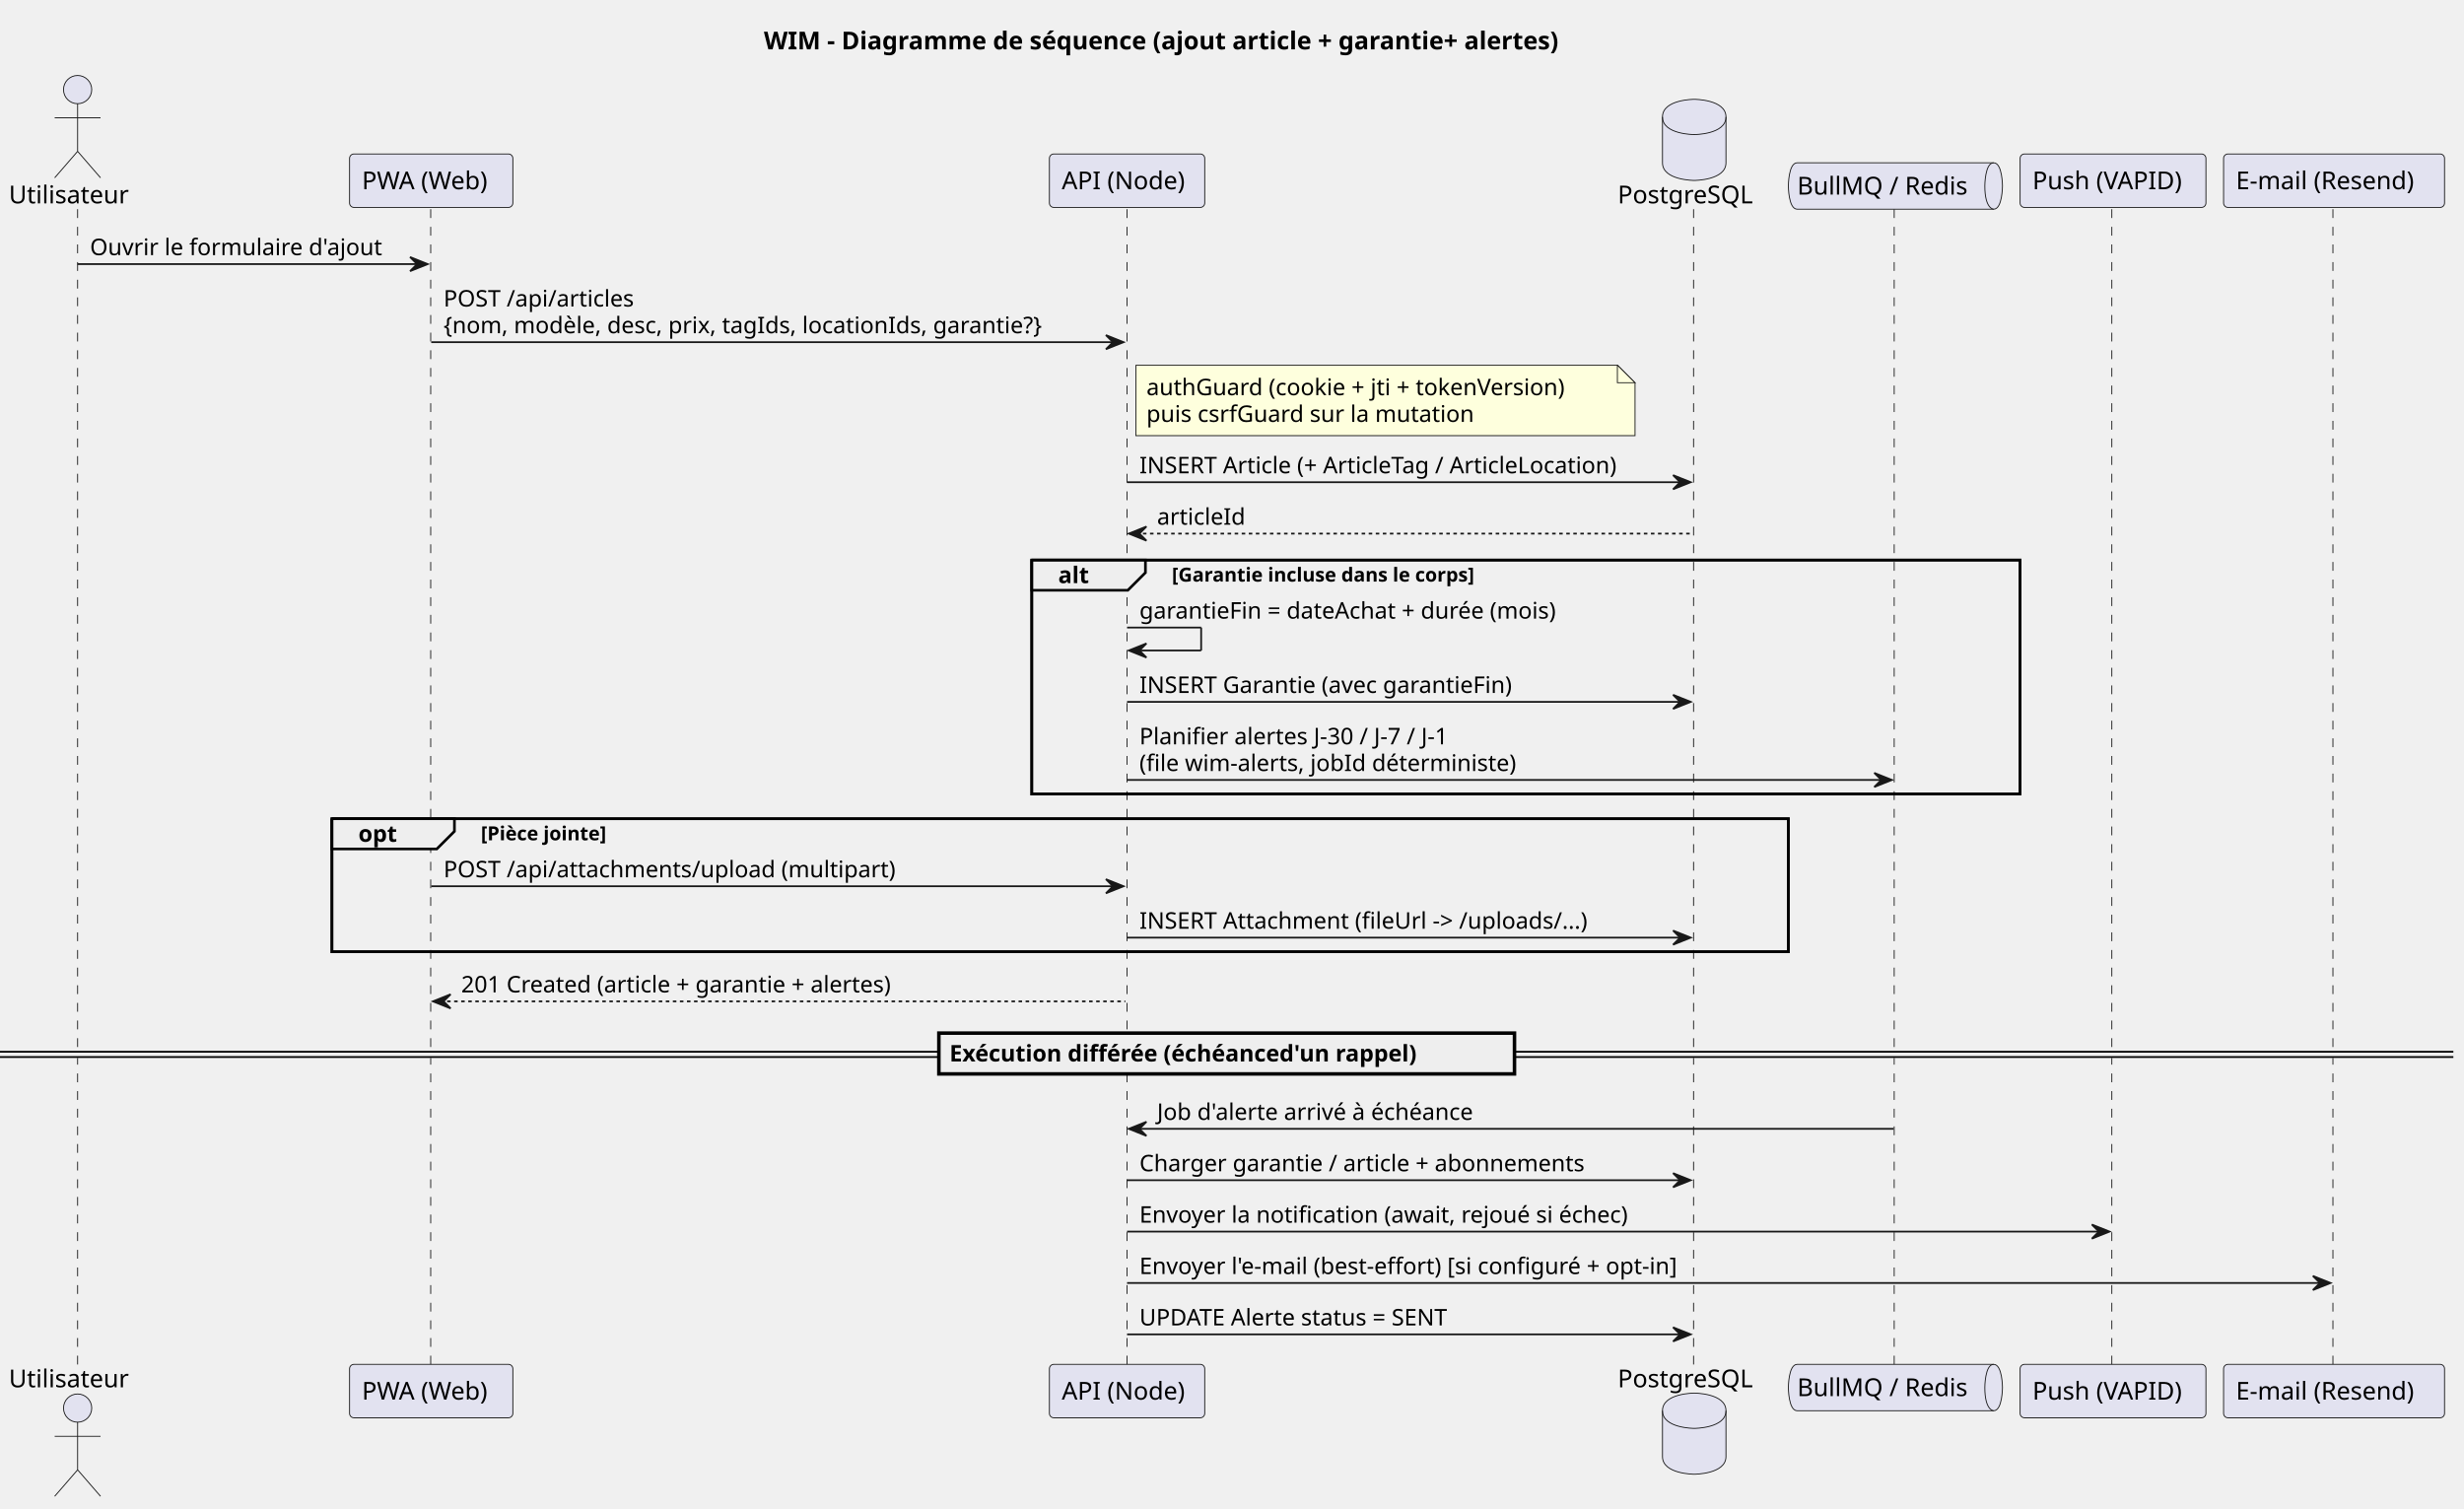
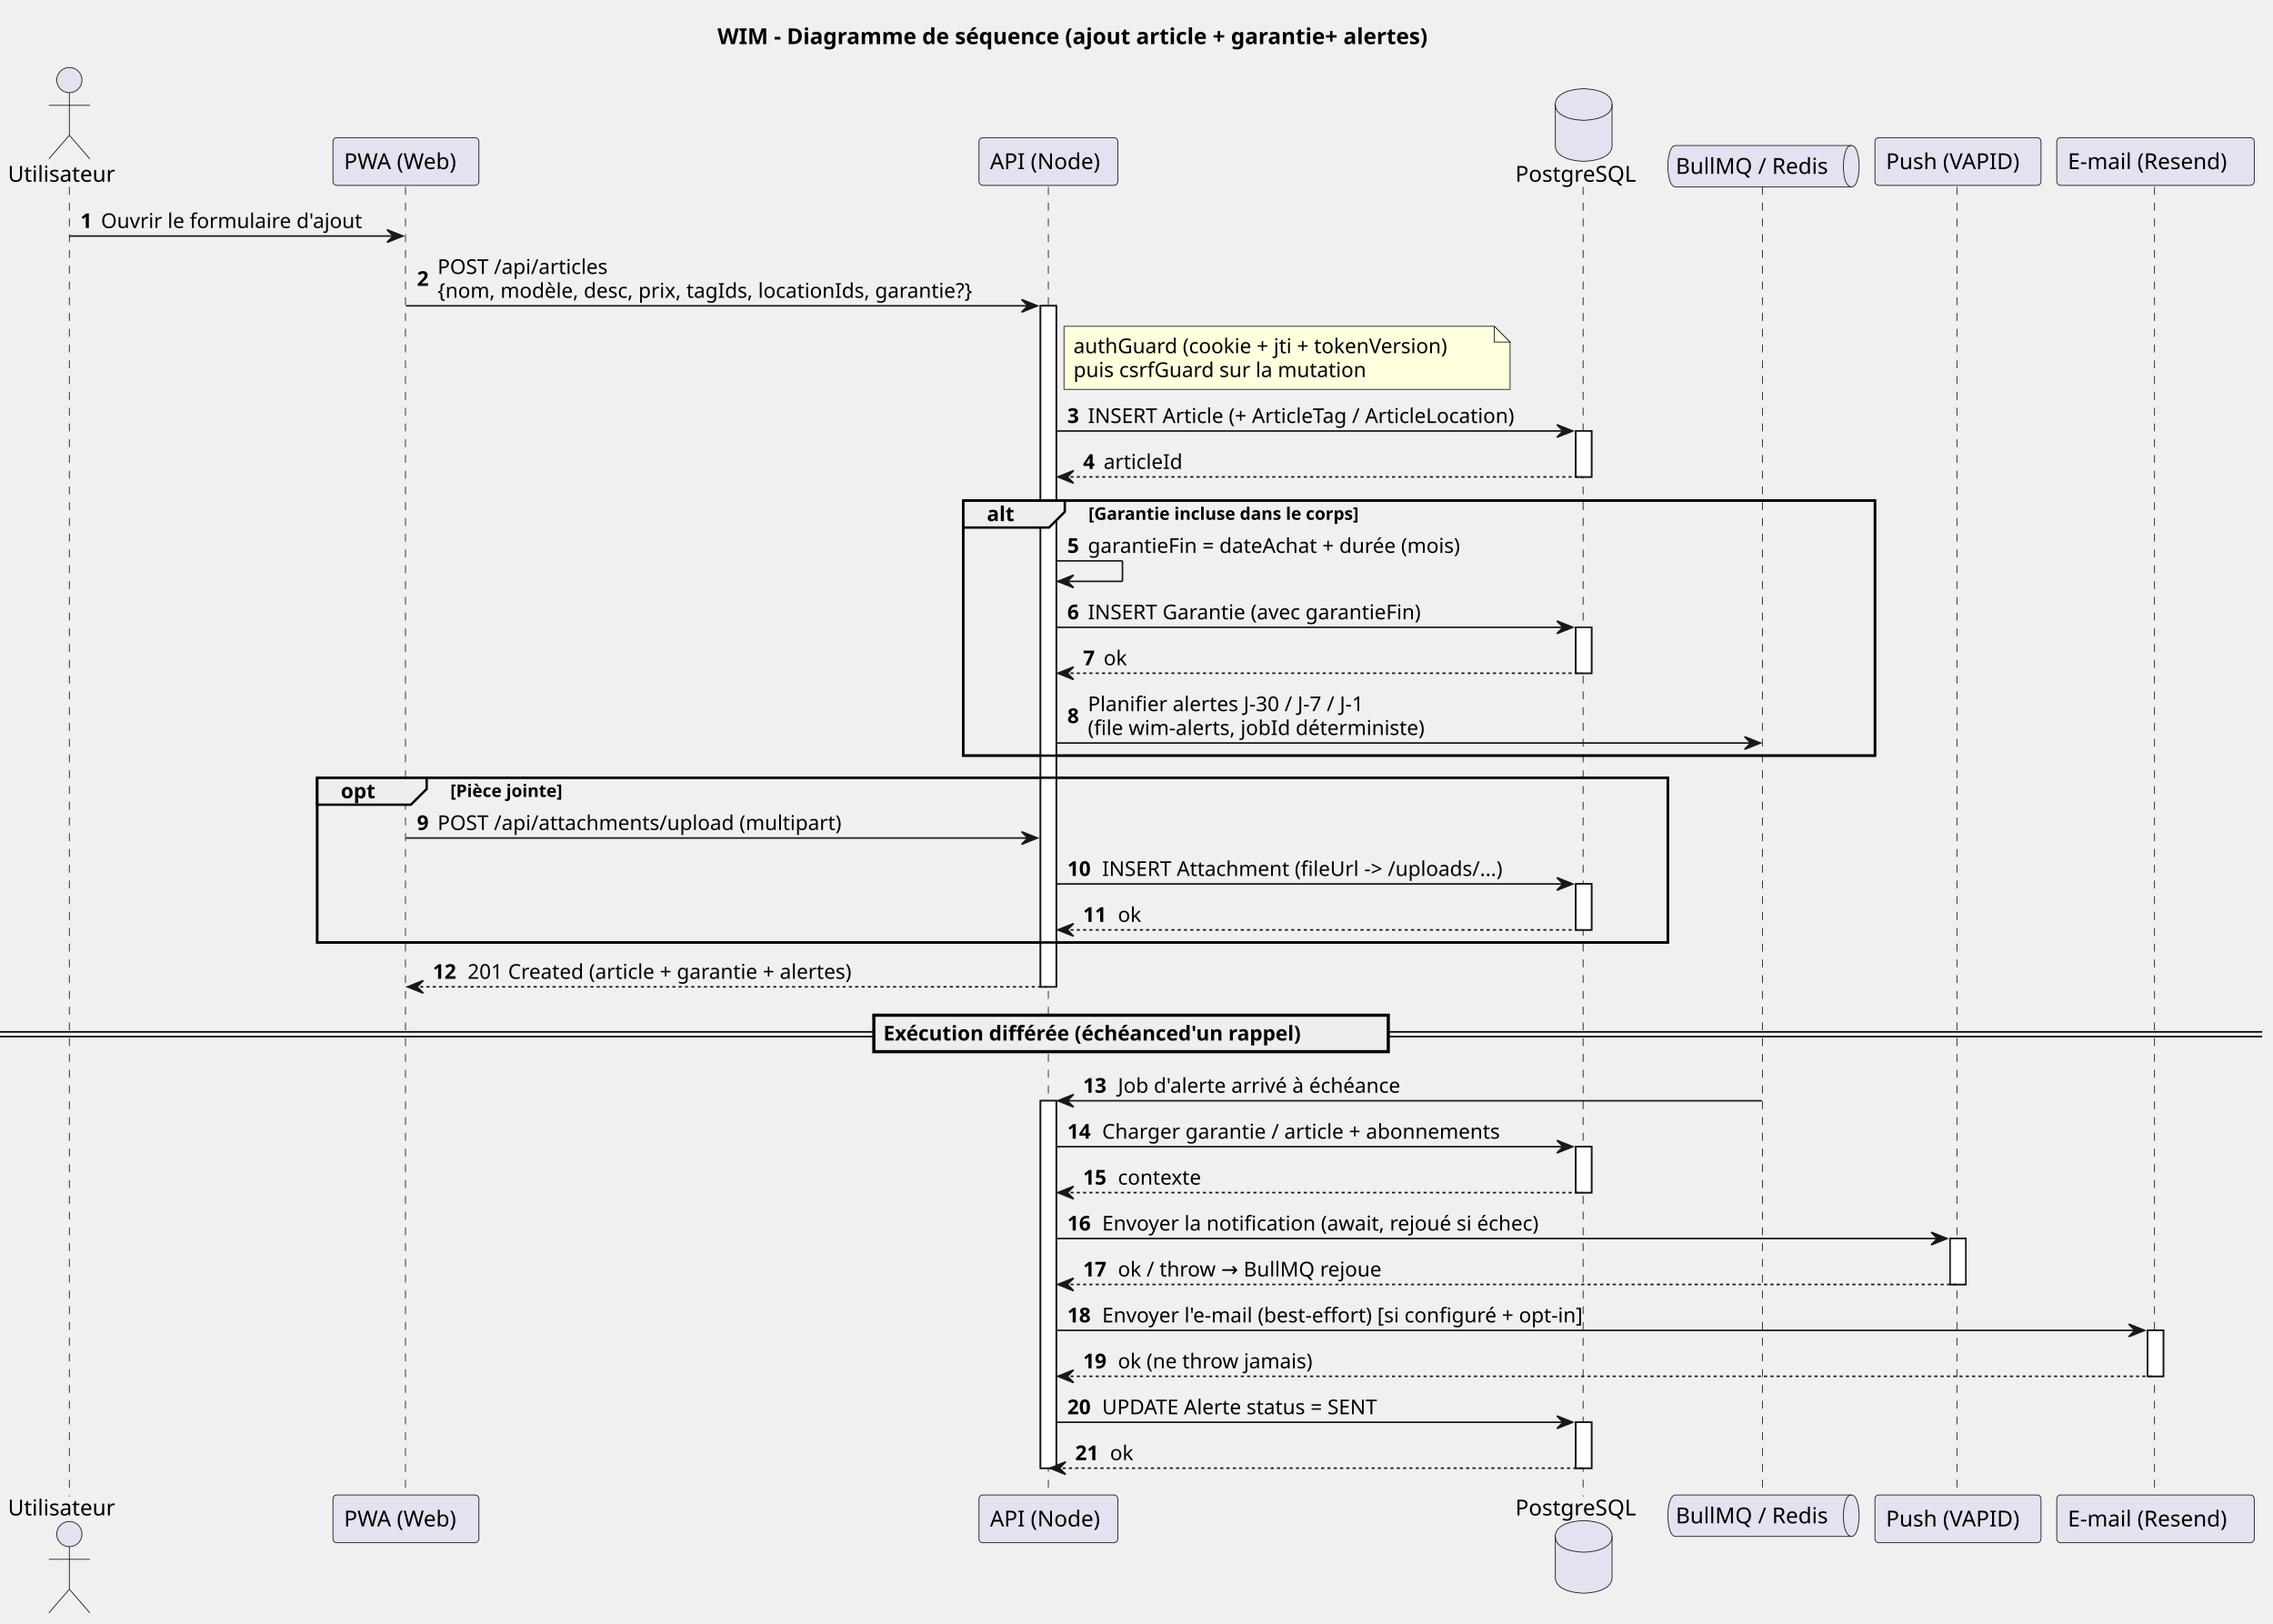
- <svg xmlns="http://www.w3.org/2000/svg" contentStyleType="text/css" data-diagram-type="SEQUENCE" height="855px" preserveAspectRatio="none" style="width:1397px;height:855px;background:#FFFFFF;" version="1.1" viewBox="0 0 1397 855" width="1397px" zoomAndPan="magnify">
+ <svg xmlns="http://www.w3.org/2000/svg" contentStyleType="text/css" data-diagram-type="SEQUENCE" height="1030px" preserveAspectRatio="none" style="width:1442px;height:1030px;background:#FFFFFF;" version="1.1" viewBox="0 0 1442 1030" width="1442px" zoomAndPan="magnify">
  <defs />
  <g>
-     <text fill="#000000" font-family="sans-serif" font-size="14" font-weight="bold" lengthAdjust="spacing" textLength="523.79" x="433.087" y="27.995">WIM - Diagramme de séquence (ajout article + garantie
+     <text fill="#000000" font-family="sans-serif" font-size="14" font-weight="bold" lengthAdjust="spacing" textLength="523.79" x="455.156" y="27.995">WIM - Diagramme de séquence (ajout article + garantie
+ alertes)</text>
-     <rect fill="none" height="132.664" style="stroke:#000000;stroke-width:1.5;" width="560.35" x="584.977" y="317.523" />
-     <rect fill="none" height="75.398" style="stroke:#000000;stroke-width:1.5;" width="825.75" x="188.193" y="464.188" />
-     <g>
-       <rect fill="#000000" fill-opacity="0" height="655.922" width="8" x="40.005" y="118.594" />
-       <line style="stroke:#181818;stroke-width:0.5;stroke-dasharray:5,5;" x1="44" x2="44" y1="118.594" y2="774.516" />
-     </g>
-     <g>
-       <rect fill="#000000" fill-opacity="0" height="655.922" width="8" x="240.482" y="118.594" />
-       <line style="stroke:#181818;stroke-width:0.5;stroke-dasharray:5,5;" x1="244.193" x2="244.193" y1="118.594" y2="774.516" />
-     </g>
-     <g>
-       <rect fill="#000000" fill-opacity="0" height="655.922" width="8" x="635.008" y="118.594" />
-       <line style="stroke:#181818;stroke-width:0.5;stroke-dasharray:5,5;" x1="638.977" x2="638.977" y1="118.594" y2="774.516" />
-     </g>
-     <g>
-       <rect fill="#000000" fill-opacity="0" height="655.922" width="8" x="956.567" y="118.594" />
-       <line style="stroke:#181818;stroke-width:0.5;stroke-dasharray:5,5;" x1="960.19" x2="960.19" y1="118.594" y2="774.516" />
-     </g>
-     <g>
-       <rect fill="#000000" fill-opacity="0" height="655.922" width="8" x="1070.635" y="118.594" />
-       <line style="stroke:#181818;stroke-width:0.5;stroke-dasharray:5,5;" x1="1073.943" x2="1073.943" y1="118.594" y2="774.516" />
-     </g>
-     <g>
-       <rect fill="#000000" fill-opacity="0" height="655.922" width="8" x="1194.008" y="118.594" />
-       <line style="stroke:#181818;stroke-width:0.5;stroke-dasharray:5,5;" x1="1197.327" x2="1197.327" y1="118.594" y2="774.516" />
-     </g>
-     <g>
-       <rect fill="#000000" fill-opacity="0" height="655.922" width="8" x="1319.327" y="118.594" />
-       <line style="stroke:#181818;stroke-width:0.5;stroke-dasharray:5,5;" x1="1322.689" x2="1322.689" y1="118.594" y2="774.516" />
+     <g>
+       <rect fill="#FFFFFF" height="431.992" style="stroke:#181818;stroke-width:1;" width="10" x="660.099" y="193.992" />
+     </g>
+     <g>
+       <rect fill="#FFFFFF" height="233.062" style="stroke:#181818;stroke-width:1;" width="10" x="660.099" y="698.25" />
+     </g>
+     <g>
+       <rect fill="#FFFFFF" height="29.133" style="stroke:#181818;stroke-width:1;" width="10" x="999.703" y="273.391" />
+     </g>
+     <g>
+       <rect fill="#FFFFFF" height="29.133" style="stroke:#181818;stroke-width:1;" width="10" x="999.703" y="397.922" />
+     </g>
+     <g>
+       <rect fill="#FFFFFF" height="29.133" style="stroke:#181818;stroke-width:1;" width="10" x="999.703" y="560.719" />
+     </g>
+     <g>
+       <rect fill="#FFFFFF" height="29.133" style="stroke:#181818;stroke-width:1;" width="10" x="999.703" y="727.383" />
+     </g>
+     <g>
+       <rect fill="#FFFFFF" height="29.133" style="stroke:#181818;stroke-width:1;" width="10" x="999.703" y="902.18" />
+     </g>
+     <g>
+       <rect fill="#FFFFFF" height="29.133" style="stroke:#181818;stroke-width:1;" width="10" x="1237.145" y="785.648" />
+     </g>
+     <g>
+       <rect fill="#FFFFFF" height="29.133" style="stroke:#181818;stroke-width:1;" width="10" x="1362.463" y="843.914" />
+     </g>
+     <rect fill="none" height="161.797" style="stroke:#000000;stroke-width:1.5;" width="578.395" x="611.068" y="317.523" />
+     <rect fill="none" height="104.531" style="stroke:#000000;stroke-width:1.5;" width="856.841" x="201.238" y="493.32" />
+     <g>
+       <rect fill="#000000" fill-opacity="0" height="830.719" width="8" x="40.005" y="118.594" />
+       <line style="stroke:#181818;stroke-width:0.5;stroke-dasharray:5,5;" x1="44" x2="44" y1="118.594" y2="949.312" />
+     </g>
+     <g>
+       <rect fill="#000000" fill-opacity="0" height="830.719" width="8" x="253.528" y="118.594" />
+       <line style="stroke:#181818;stroke-width:0.5;stroke-dasharray:5,5;" x1="257.238" x2="257.238" y1="118.594" y2="949.312" />
+     </g>
+     <g>
+       <rect fill="#000000" fill-opacity="0" height="830.719" width="8" x="661.099" y="118.594" />
+       <line style="stroke:#181818;stroke-width:0.5;stroke-dasharray:5,5;" x1="665.068" x2="665.068" y1="118.594" y2="949.312" />
+     </g>
+     <g>
+       <rect fill="#000000" fill-opacity="0" height="830.719" width="8" x="1000.703" y="118.594" />
+       <line style="stroke:#181818;stroke-width:0.5;stroke-dasharray:5,5;" x1="1004.327" x2="1004.327" y1="118.594" y2="949.312" />
+     </g>
+     <g>
+       <rect fill="#000000" fill-opacity="0" height="830.719" width="8" x="1114.772" y="118.594" />
+       <line style="stroke:#181818;stroke-width:0.5;stroke-dasharray:5,5;" x1="1118.08" x2="1118.08" y1="118.594" y2="949.312" />
+     </g>
+     <g>
+       <rect fill="#000000" fill-opacity="0" height="830.719" width="8" x="1238.145" y="118.594" />
+       <line style="stroke:#181818;stroke-width:0.5;stroke-dasharray:5,5;" x1="1241.463" x2="1241.463" y1="118.594" y2="949.312" />
+     </g>
+     <g>
+       <rect fill="#000000" fill-opacity="0" height="830.719" width="8" x="1363.463" y="118.594" />
+       <line style="stroke:#181818;stroke-width:0.5;stroke-dasharray:5,5;" x1="1366.826" x2="1366.826" y1="118.594" y2="949.312" />
    </g>
    <g class="participant participant-head" data-participant="User">
      <text fill="#000000" font-family="sans-serif" font-size="14" lengthAdjust="spacing" textLength="72.01" x="5" y="115.292">Utilisateur</text>
      <ellipse cx="44.005" cy="50.797" fill="#E2E2F0" rx="8" ry="8" style="stroke:#181818;stroke-width:0.5;" />
      <path d="M44.005,58.797 L44.005,85.797 M31.005,66.797 L57.005,66.797 M44.005,85.797 L31.005,100.797 M44.005,85.797 L57.005,100.797" fill="none" style="stroke:#181818;stroke-width:0.5;" />
    </g>
    <g class="participant participant-tail" data-participant="User">
-       <text fill="#000000" font-family="sans-serif" font-size="14" lengthAdjust="spacing" textLength="72.01" x="5" y="786.511">Utilisateur</text>
-       <ellipse cx="44.005" cy="798.312" fill="#E2E2F0" rx="8" ry="8" style="stroke:#181818;stroke-width:0.5;" />
-       <path d="M44.005,806.312 L44.005,833.312 M31.005,814.312 L57.005,814.312 M44.005,833.312 L31.005,848.312 M44.005,833.312 L57.005,848.312" fill="none" style="stroke:#181818;stroke-width:0.5;" />
+       <text fill="#000000" font-family="sans-serif" font-size="14" lengthAdjust="spacing" textLength="72.01" x="5" y="961.308">Utilisateur</text>
+       <ellipse cx="44.005" cy="973.109" fill="#E2E2F0" rx="8" ry="8" style="stroke:#181818;stroke-width:0.5;" />
+       <path d="M44.005,981.109 L44.005,1008.109 M31.005,989.109 L57.005,989.109 M44.005,1008.109 L31.005,1023.109 M44.005,1008.109 L57.005,1023.109" fill="none" style="stroke:#181818;stroke-width:0.5;" />
    </g>
    <g class="participant participant-head" data-participant="Web">
-       <rect fill="#E2E2F0" height="30.297" rx="2.5" ry="2.5" style="stroke:#181818;stroke-width:0.5;" width="92.579" x="198.193" y="87.297" />
-       <text fill="#000000" font-family="sans-serif" font-size="14" lengthAdjust="spacing" textLength="78.579" x="205.193" y="107.292">PWA (Web)</text>
+       <rect fill="#E2E2F0" height="30.297" rx="2.5" ry="2.5" style="stroke:#181818;stroke-width:0.5;" width="92.579" x="211.238" y="87.297" />
+       <text fill="#000000" font-family="sans-serif" font-size="14" lengthAdjust="spacing" textLength="78.579" x="218.238" y="107.292">PWA (Web)</text>
    </g>
    <g class="participant participant-tail" data-participant="Web">
-       <rect fill="#E2E2F0" height="30.297" rx="2.5" ry="2.5" style="stroke:#181818;stroke-width:0.5;" width="92.579" x="198.193" y="773.516" />
-       <text fill="#000000" font-family="sans-serif" font-size="14" lengthAdjust="spacing" textLength="78.579" x="205.193" y="793.511">PWA (Web)</text>
+       <rect fill="#E2E2F0" height="30.297" rx="2.5" ry="2.5" style="stroke:#181818;stroke-width:0.5;" width="92.579" x="211.238" y="948.312" />
+       <text fill="#000000" font-family="sans-serif" font-size="14" lengthAdjust="spacing" textLength="78.579" x="218.238" y="968.308">PWA (Web)</text>
    </g>
    <g class="participant participant-head" data-participant="API">
-       <rect fill="#E2E2F0" height="30.297" rx="2.5" ry="2.5" style="stroke:#181818;stroke-width:0.5;" width="88.061" x="594.977" y="87.297" />
-       <text fill="#000000" font-family="sans-serif" font-size="14" lengthAdjust="spacing" textLength="74.061" x="601.977" y="107.292">API (Node)</text>
+       <rect fill="#E2E2F0" height="30.297" rx="2.5" ry="2.5" style="stroke:#181818;stroke-width:0.5;" width="88.061" x="621.068" y="87.297" />
+       <text fill="#000000" font-family="sans-serif" font-size="14" lengthAdjust="spacing" textLength="74.061" x="628.068" y="107.292">API (Node)</text>
    </g>
    <g class="participant participant-tail" data-participant="API">
-       <rect fill="#E2E2F0" height="30.297" rx="2.5" ry="2.5" style="stroke:#181818;stroke-width:0.5;" width="88.061" x="594.977" y="773.516" />
-       <text fill="#000000" font-family="sans-serif" font-size="14" lengthAdjust="spacing" textLength="74.061" x="601.977" y="793.511">API (Node)</text>
+       <rect fill="#E2E2F0" height="30.297" rx="2.5" ry="2.5" style="stroke:#181818;stroke-width:0.5;" width="88.061" x="621.068" y="948.312" />
+       <text fill="#000000" font-family="sans-serif" font-size="14" lengthAdjust="spacing" textLength="74.061" x="628.068" y="968.308">API (Node)</text>
    </g>
    <g class="participant participant-head" data-participant="DB">
-       <text fill="#000000" font-family="sans-serif" font-size="14" lengthAdjust="spacing" textLength="80.753" x="917.19" y="115.292">PostgreSQL</text>
-       <path d="M942.567,66.297 C942.567,56.297 960.567,56.297 960.567,56.297 C960.567,56.297 978.567,56.297 978.567,66.297 L978.567,92.297 C978.567,102.297 960.567,102.297 960.567,102.297 C960.567,102.297 942.567,102.297 942.567,92.297 L942.567,66.297" fill="#E2E2F0" style="stroke:#181818;stroke-width:0.5;" />
-       <path d="M942.567,66.297 C942.567,76.297 960.567,76.297 960.567,76.297 C960.567,76.297 978.567,76.297 978.567,66.297" fill="none" style="stroke:#181818;stroke-width:0.5;" />
+       <text fill="#000000" font-family="sans-serif" font-size="14" lengthAdjust="spacing" textLength="80.753" x="961.327" y="115.292">PostgreSQL</text>
+       <path d="M986.703,66.297 C986.703,56.297 1004.703,56.297 1004.703,56.297 C1004.703,56.297 1022.703,56.297 1022.703,66.297 L1022.703,92.297 C1022.703,102.297 1004.703,102.297 1004.703,102.297 C1004.703,102.297 986.703,102.297 986.703,92.297 L986.703,66.297" fill="#E2E2F0" style="stroke:#181818;stroke-width:0.5;" />
+       <path d="M986.703,66.297 C986.703,76.297 1004.703,76.297 1004.703,76.297 C1004.703,76.297 1022.703,76.297 1022.703,66.297" fill="none" style="stroke:#181818;stroke-width:0.5;" />
    </g>
    <g class="participant participant-tail" data-participant="DB">
-       <text fill="#000000" font-family="sans-serif" font-size="14" lengthAdjust="spacing" textLength="80.753" x="917.19" y="786.511">PostgreSQL</text>
-       <path d="M942.567,799.812 C942.567,789.812 960.567,789.812 960.567,789.812 C960.567,789.812 978.567,789.812 978.567,799.812 L978.567,825.812 C978.567,835.812 960.567,835.812 960.567,835.812 C960.567,835.812 942.567,835.812 942.567,825.812 L942.567,799.812" fill="#E2E2F0" style="stroke:#181818;stroke-width:0.5;" />
-       <path d="M942.567,799.812 C942.567,809.812 960.567,809.812 960.567,809.812 C960.567,809.812 978.567,809.812 978.567,799.812" fill="none" style="stroke:#181818;stroke-width:0.5;" />
+       <text fill="#000000" font-family="sans-serif" font-size="14" lengthAdjust="spacing" textLength="80.753" x="961.327" y="961.308">PostgreSQL</text>
+       <path d="M986.703,974.609 C986.703,964.609 1004.703,964.609 1004.703,964.609 C1004.703,964.609 1022.703,964.609 1022.703,974.609 L1022.703,1000.609 C1022.703,1010.609 1004.703,1010.609 1004.703,1010.609 C1004.703,1010.609 986.703,1010.609 986.703,1000.609 L986.703,974.609" fill="#E2E2F0" style="stroke:#181818;stroke-width:0.5;" />
+       <path d="M986.703,974.609 C986.703,984.609 1004.703,984.609 1004.703,984.609 C1004.703,984.609 1022.703,984.609 1022.703,974.609" fill="none" style="stroke:#181818;stroke-width:0.5;" />
    </g>
    <g class="participant participant-head" data-participant="Jobs">
-       <path d="M1018.943,92.297 L1130.327,92.297 C1135.327,92.297 1135.327,105.445 1135.327,105.445 C1135.327,105.445 1135.327,118.594 1130.327,118.594 L1018.943,118.594 C1013.943,118.594 1013.943,105.445 1013.943,105.445 C1013.943,105.445 1013.943,92.297 1018.943,92.297" fill="#E2E2F0" style="stroke:#181818;stroke-width:0.5;" />
-       <path d="M1130.327,92.297 C1125.327,92.297 1125.327,105.445 1125.327,105.445 C1125.327,118.594 1130.327,118.594 1130.327,118.594" fill="none" style="stroke:#181818;stroke-width:0.5;" />
-       <text fill="#000000" font-family="sans-serif" font-size="14" lengthAdjust="spacing" textLength="101.384" x="1018.943" y="110.292">BullMQ / Redis</text>
+       <path d="M1063.08,92.297 L1174.463,92.297 C1179.463,92.297 1179.463,105.445 1179.463,105.445 C1179.463,105.445 1179.463,118.594 1174.463,118.594 L1063.08,118.594 C1058.08,118.594 1058.08,105.445 1058.08,105.445 C1058.08,105.445 1058.08,92.297 1063.08,92.297" fill="#E2E2F0" style="stroke:#181818;stroke-width:0.5;" />
+       <path d="M1174.463,92.297 C1169.463,92.297 1169.463,105.445 1169.463,105.445 C1169.463,118.594 1174.463,118.594 1174.463,118.594" fill="none" style="stroke:#181818;stroke-width:0.5;" />
+       <text fill="#000000" font-family="sans-serif" font-size="14" lengthAdjust="spacing" textLength="101.384" x="1063.08" y="110.292">BullMQ / Redis</text>
    </g>
    <g class="participant participant-tail" data-participant="Jobs">
-       <path d="M1018.943,773.516 L1130.327,773.516 C1135.327,773.516 1135.327,786.664 1135.327,786.664 C1135.327,786.664 1135.327,799.812 1130.327,799.812 L1018.943,799.812 C1013.943,799.812 1013.943,786.664 1013.943,786.664 C1013.943,786.664 1013.943,773.516 1018.943,773.516" fill="#E2E2F0" style="stroke:#181818;stroke-width:0.5;" />
-       <path d="M1130.327,773.516 C1125.327,773.516 1125.327,786.664 1125.327,786.664 C1125.327,799.812 1130.327,799.812 1130.327,799.812" fill="none" style="stroke:#181818;stroke-width:0.5;" />
-       <text fill="#000000" font-family="sans-serif" font-size="14" lengthAdjust="spacing" textLength="101.384" x="1018.943" y="791.511">BullMQ / Redis</text>
+       <path d="M1063.08,948.312 L1174.463,948.312 C1179.463,948.312 1179.463,961.461 1179.463,961.461 C1179.463,961.461 1179.463,974.609 1174.463,974.609 L1063.08,974.609 C1058.08,974.609 1058.08,961.461 1058.08,961.461 C1058.08,961.461 1058.08,948.312 1063.08,948.312" fill="#E2E2F0" style="stroke:#181818;stroke-width:0.5;" />
+       <path d="M1174.463,948.312 C1169.463,948.312 1169.463,961.461 1169.463,961.461 C1169.463,974.609 1174.463,974.609 1174.463,974.609" fill="none" style="stroke:#181818;stroke-width:0.5;" />
+       <text fill="#000000" font-family="sans-serif" font-size="14" lengthAdjust="spacing" textLength="101.384" x="1063.08" y="966.308">BullMQ / Redis</text>
    </g>
    <g class="participant participant-head" data-participant="Push">
-       <rect fill="#E2E2F0" height="30.297" rx="2.5" ry="2.5" style="stroke:#181818;stroke-width:0.5;" width="105.362" x="1145.327" y="87.297" />
-       <text fill="#000000" font-family="sans-serif" font-size="14" lengthAdjust="spacing" textLength="91.362" x="1152.327" y="107.292">Push (VAPID)</text>
+       <rect fill="#E2E2F0" height="30.297" rx="2.5" ry="2.5" style="stroke:#181818;stroke-width:0.5;" width="105.362" x="1189.463" y="87.297" />
+       <text fill="#000000" font-family="sans-serif" font-size="14" lengthAdjust="spacing" textLength="91.362" x="1196.463" y="107.292">Push (VAPID)</text>
    </g>
    <g class="participant participant-tail" data-participant="Push">
-       <rect fill="#E2E2F0" height="30.297" rx="2.5" ry="2.5" style="stroke:#181818;stroke-width:0.5;" width="105.362" x="1145.327" y="773.516" />
-       <text fill="#000000" font-family="sans-serif" font-size="14" lengthAdjust="spacing" textLength="91.362" x="1152.327" y="793.511">Push (VAPID)</text>
+       <rect fill="#E2E2F0" height="30.297" rx="2.5" ry="2.5" style="stroke:#181818;stroke-width:0.5;" width="105.362" x="1189.463" y="948.312" />
+       <text fill="#000000" font-family="sans-serif" font-size="14" lengthAdjust="spacing" textLength="91.362" x="1196.463" y="968.308">Push (VAPID)</text>
    </g>
    <g class="participant participant-head" data-participant="Mail">
-       <rect fill="#E2E2F0" height="30.297" rx="2.5" ry="2.5" style="stroke:#181818;stroke-width:0.5;" width="125.275" x="1260.689" y="87.297" />
-       <text fill="#000000" font-family="sans-serif" font-size="14" lengthAdjust="spacing" textLength="111.275" x="1267.689" y="107.292">E-mail (Resend)</text>
+       <rect fill="#E2E2F0" height="30.297" rx="2.5" ry="2.5" style="stroke:#181818;stroke-width:0.5;" width="125.275" x="1304.826" y="87.297" />
+       <text fill="#000000" font-family="sans-serif" font-size="14" lengthAdjust="spacing" textLength="111.275" x="1311.826" y="107.292">E-mail (Resend)</text>
    </g>
    <g class="participant participant-tail" data-participant="Mail">
-       <rect fill="#E2E2F0" height="30.297" rx="2.5" ry="2.5" style="stroke:#181818;stroke-width:0.5;" width="125.275" x="1260.689" y="773.516" />
-       <text fill="#000000" font-family="sans-serif" font-size="14" lengthAdjust="spacing" textLength="111.275" x="1267.689" y="793.511">E-mail (Resend)</text>
+       <rect fill="#E2E2F0" height="30.297" rx="2.5" ry="2.5" style="stroke:#181818;stroke-width:0.5;" width="125.275" x="1304.826" y="948.312" />
+       <text fill="#000000" font-family="sans-serif" font-size="14" lengthAdjust="spacing" textLength="111.275" x="1311.826" y="968.308">E-mail (Resend)</text>
+     </g>
+     <g>
+       <rect fill="#FFFFFF" height="431.992" style="stroke:#181818;stroke-width:1;" width="10" x="660.099" y="193.992" />
+     </g>
+     <g>
+       <rect fill="#FFFFFF" height="233.062" style="stroke:#181818;stroke-width:1;" width="10" x="660.099" y="698.25" />
+     </g>
+     <g>
+       <rect fill="#FFFFFF" height="29.133" style="stroke:#181818;stroke-width:1;" width="10" x="999.703" y="273.391" />
+     </g>
+     <g>
+       <rect fill="#FFFFFF" height="29.133" style="stroke:#181818;stroke-width:1;" width="10" x="999.703" y="397.922" />
+     </g>
+     <g>
+       <rect fill="#FFFFFF" height="29.133" style="stroke:#181818;stroke-width:1;" width="10" x="999.703" y="560.719" />
+     </g>
+     <g>
+       <rect fill="#FFFFFF" height="29.133" style="stroke:#181818;stroke-width:1;" width="10" x="999.703" y="727.383" />
+     </g>
+     <g>
+       <rect fill="#FFFFFF" height="29.133" style="stroke:#181818;stroke-width:1;" width="10" x="999.703" y="902.18" />
+     </g>
+     <g>
+       <rect fill="#FFFFFF" height="29.133" style="stroke:#181818;stroke-width:1;" width="10" x="1237.145" y="785.648" />
+     </g>
+     <g>
+       <rect fill="#FFFFFF" height="29.133" style="stroke:#181818;stroke-width:1;" width="10" x="1362.463" y="843.914" />
    </g>
    <g class="message" data-participant-1="User" data-participant-2="Web">
-       <polygon fill="#181818" points="232.482,145.727,242.482,149.727,232.482,153.727,236.482,149.727" style="stroke:#181818;stroke-width:1;" />
-       <line style="stroke:#181818;stroke-width:1;" x1="44.005" x2="238.482" y1="149.727" y2="149.727" />
-       <text fill="#000000" font-family="sans-serif" font-size="13" lengthAdjust="spacing" textLength="176.477" x="51.005" y="144.661">Ouvrir le formulaire d'ajout</text>
+       <polygon fill="#181818" points="245.528,145.727,255.528,149.727,245.528,153.727,249.528,149.727" style="stroke:#181818;stroke-width:1;" />
+       <line style="stroke:#181818;stroke-width:1;" x1="44.005" x2="251.528" y1="149.727" y2="149.727" />
+       <text fill="#000000" font-family="sans-serif" font-size="13" font-weight="bold" lengthAdjust="spacing" textLength="9.045" x="51.005" y="144.661">1</text>
+       <text fill="#000000" font-family="sans-serif" font-size="13" lengthAdjust="spacing" textLength="176.477" x="64.05" y="144.661">Ouvrir le formulaire d'ajout</text>
    </g>
    <g class="message" data-participant-1="Web" data-participant-2="API">
-       <polygon fill="#181818" points="627.008,189.992,637.008,193.992,627.008,197.992,631.008,193.992" style="stroke:#181818;stroke-width:1;" />
-       <line style="stroke:#181818;stroke-width:1;" x1="244.482" x2="633.008" y1="193.992" y2="193.992" />
-       <text fill="#000000" font-family="sans-serif" font-size="13" lengthAdjust="spacing" textLength="114.537" x="251.482" y="173.793">POST /api/articles</text>
-       <text fill="#000000" font-family="sans-serif" font-size="13" lengthAdjust="spacing" textLength="370.525" x="251.482" y="188.926">{nom, modèle, desc, prix, tagIds, locationIds, garantie?}</text>
-     </g>
-     <path d="M644,206.992 L644,246.992 L927,246.992 L927,216.992 L917,206.992 L644,206.992" fill="#FEFFDD" style="stroke:#181818;stroke-width:0.5;" />
-     <path d="M917,206.992 L917,216.992 L927,216.992 L917,206.992" fill="#FEFFDD" style="stroke:#181818;stroke-width:0.5;" />
-     <text fill="#000000" font-family="sans-serif" font-size="13" lengthAdjust="spacing" textLength="262.152" x="650" y="224.059">authGuard (cookie + jti + tokenVersion)</text>
-     <text fill="#000000" font-family="sans-serif" font-size="13" lengthAdjust="spacing" textLength="197.926" x="650" y="239.192">puis csrfGuard sur la mutation</text>
-     <g class="message" data-participant-1="API" data-participant-2="DB">
-       <polygon fill="#181818" points="948.567,269.391,958.567,273.391,948.567,277.391,952.567,273.391" style="stroke:#181818;stroke-width:1;" />
-       <line style="stroke:#181818;stroke-width:1;" x1="639.008" x2="954.567" y1="273.391" y2="273.391" />
-       <text fill="#000000" font-family="sans-serif" font-size="13" lengthAdjust="spacing" textLength="297.559" x="646.008" y="268.325">INSERT Article (+ ArticleTag / ArticleLocation)</text>
-     </g>
-     <g class="message" data-participant-1="DB" data-participant-2="API">
-       <polygon fill="#181818" points="650.008,298.523,640.008,302.523,650.008,306.523,646.008,302.523" style="stroke:#181818;stroke-width:1;" />
-       <line style="stroke:#181818;stroke-width:1;stroke-dasharray:2,2;" x1="644.008" x2="959.567" y1="302.523" y2="302.523" />
-       <text fill="#000000" font-family="sans-serif" font-size="13" lengthAdjust="spacing" textLength="52.863" x="656.008" y="297.457">articleId</text>
-     </g>
-     <path d="M584.977,317.523 L649.42,317.523 L649.42,324.656 L639.42,334.656 L584.977,334.656 L584.977,317.523" fill="#EEEEEE" style="stroke:#000000;stroke-width:1.5;" />
-     <rect fill="none" height="132.664" style="stroke:#000000;stroke-width:1.5;" width="560.35" x="584.977" y="317.523" />
-     <text fill="#000000" font-family="sans-serif" font-size="13" font-weight="bold" lengthAdjust="spacing" textLength="19.443" x="599.977" y="330.59">alt</text>
-     <text fill="#000000" font-family="sans-serif" font-size="11" font-weight="bold" lengthAdjust="spacing" textLength="197.554" x="664.42" y="329.734">[Garantie incluse dans le corps]</text>
+       <polygon fill="#181818" points="648.099,189.992,658.099,193.992,648.099,197.992,652.099,193.992" style="stroke:#181818;stroke-width:1;" />
+       <line style="stroke:#181818;stroke-width:1;" x1="257.528" x2="654.099" y1="193.992" y2="193.992" />
+       <text fill="#000000" font-family="sans-serif" font-size="13" font-weight="bold" lengthAdjust="spacing" textLength="9.045" x="264.528" y="181.36">2</text>
+       <text fill="#000000" font-family="sans-serif" font-size="13" lengthAdjust="spacing" textLength="114.537" x="277.573" y="173.793">POST /api/articles</text>
+       <text fill="#000000" font-family="sans-serif" font-size="13" lengthAdjust="spacing" textLength="370.525" x="277.573" y="188.926">{nom, modèle, desc, prix, tagIds, locationIds, garantie?}</text>
+     </g>
+     <path d="M675,206.992 L675,246.992 L958,246.992 L958,216.992 L948,206.992 L675,206.992" fill="#FEFFDD" style="stroke:#181818;stroke-width:0.5;" />
+     <path d="M948,206.992 L948,216.992 L958,216.992 L948,206.992" fill="#FEFFDD" style="stroke:#181818;stroke-width:0.5;" />
+     <text fill="#000000" font-family="sans-serif" font-size="13" lengthAdjust="spacing" textLength="262.152" x="681" y="224.059">authGuard (cookie + jti + tokenVersion)</text>
+     <text fill="#000000" font-family="sans-serif" font-size="13" lengthAdjust="spacing" textLength="197.926" x="681" y="239.192">puis csrfGuard sur la mutation</text>
+     <g class="message" data-participant-1="API" data-participant-2="DB">
+       <polygon fill="#181818" points="987.703,269.391,997.703,273.391,987.703,277.391,991.703,273.391" style="stroke:#181818;stroke-width:1;" />
+       <line style="stroke:#181818;stroke-width:1;" x1="670.099" x2="993.703" y1="273.391" y2="273.391" />
+       <text fill="#000000" font-family="sans-serif" font-size="13" font-weight="bold" lengthAdjust="spacing" textLength="9.045" x="677.099" y="268.325">3</text>
+       <text fill="#000000" font-family="sans-serif" font-size="13" lengthAdjust="spacing" textLength="297.559" x="690.144" y="268.325">INSERT Article (+ ArticleTag / ArticleLocation)</text>
+     </g>
+     <g class="message" data-participant-1="DB" data-participant-2="API">
+       <polygon fill="#181818" points="681.099,298.523,671.099,302.523,681.099,306.523,677.099,302.523" style="stroke:#181818;stroke-width:1;" />
+       <line style="stroke:#181818;stroke-width:1;stroke-dasharray:2,2;" x1="675.099" x2="1003.703" y1="302.523" y2="302.523" />
+       <text fill="#000000" font-family="sans-serif" font-size="13" font-weight="bold" lengthAdjust="spacing" textLength="9.045" x="687.099" y="297.457">4</text>
+       <text fill="#000000" font-family="sans-serif" font-size="13" lengthAdjust="spacing" textLength="52.863" x="700.144" y="297.457">articleId</text>
+     </g>
+     <path d="M611.068,317.523 L675.511,317.523 L675.511,324.656 L665.511,334.656 L611.068,334.656 L611.068,317.523" fill="#EEEEEE" style="stroke:#000000;stroke-width:1.5;" />
+     <rect fill="none" height="161.797" style="stroke:#000000;stroke-width:1.5;" width="578.395" x="611.068" y="317.523" />
+     <text fill="#000000" font-family="sans-serif" font-size="13" font-weight="bold" lengthAdjust="spacing" textLength="19.443" x="626.068" y="330.59">alt</text>
+     <text fill="#000000" font-family="sans-serif" font-size="11" font-weight="bold" lengthAdjust="spacing" textLength="197.554" x="690.511" y="329.734">[Garantie incluse dans le corps]</text>
    <g class="message" data-participant-1="API" data-participant-2="API">
-       <line style="stroke:#181818;stroke-width:1;" x1="639.008" x2="681.008" y1="355.789" y2="355.789" />
-       <line style="stroke:#181818;stroke-width:1;" x1="681.008" x2="681.008" y1="355.789" y2="368.789" />
-       <line style="stroke:#181818;stroke-width:1;" x1="640.008" x2="681.008" y1="368.789" y2="368.789" />
-       <polygon fill="#181818" points="650.008,364.789,640.008,368.789,650.008,372.789,646.008,368.789" style="stroke:#181818;stroke-width:1;" />
-       <text fill="#000000" font-family="sans-serif" font-size="13" lengthAdjust="spacing" textLength="261.885" x="646.008" y="350.723">garantieFin = dateAchat + durée (mois)</text>
-     </g>
-     <g class="message" data-participant-1="API" data-participant-2="DB">
-       <polygon fill="#181818" points="948.567,393.922,958.567,397.922,948.567,401.922,952.567,397.922" style="stroke:#181818;stroke-width:1;" />
-       <line style="stroke:#181818;stroke-width:1;" x1="639.008" x2="954.567" y1="397.922" y2="397.922" />
-       <text fill="#000000" font-family="sans-serif" font-size="13" lengthAdjust="spacing" textLength="230.445" x="646.008" y="392.856">INSERT Garantie (avec garantieFin)</text>
+       <line style="stroke:#181818;stroke-width:1;" x1="670.099" x2="712.099" y1="355.789" y2="355.789" />
+       <line style="stroke:#181818;stroke-width:1;" x1="712.099" x2="712.099" y1="355.789" y2="368.789" />
+       <line style="stroke:#181818;stroke-width:1;" x1="671.099" x2="712.099" y1="368.789" y2="368.789" />
+       <polygon fill="#181818" points="681.099,364.789,671.099,368.789,681.099,372.789,677.099,368.789" style="stroke:#181818;stroke-width:1;" />
+       <text fill="#000000" font-family="sans-serif" font-size="13" font-weight="bold" lengthAdjust="spacing" textLength="9.045" x="677.099" y="350.723">5</text>
+       <text fill="#000000" font-family="sans-serif" font-size="13" lengthAdjust="spacing" textLength="261.885" x="690.144" y="350.723">garantieFin = dateAchat + durée (mois)</text>
+     </g>
+     <g class="message" data-participant-1="API" data-participant-2="DB">
+       <polygon fill="#181818" points="987.703,393.922,997.703,397.922,987.703,401.922,991.703,397.922" style="stroke:#181818;stroke-width:1;" />
+       <line style="stroke:#181818;stroke-width:1;" x1="670.099" x2="993.703" y1="397.922" y2="397.922" />
+       <text fill="#000000" font-family="sans-serif" font-size="13" font-weight="bold" lengthAdjust="spacing" textLength="9.045" x="677.099" y="392.856">6</text>
+       <text fill="#000000" font-family="sans-serif" font-size="13" lengthAdjust="spacing" textLength="230.445" x="690.144" y="392.856">INSERT Garantie (avec garantieFin)</text>
+     </g>
+     <g class="message" data-participant-1="DB" data-participant-2="API">
+       <polygon fill="#181818" points="681.099,423.055,671.099,427.055,681.099,431.055,677.099,427.055" style="stroke:#181818;stroke-width:1;" />
+       <line style="stroke:#181818;stroke-width:1;stroke-dasharray:2,2;" x1="675.099" x2="1003.703" y1="427.055" y2="427.055" />
+       <text fill="#000000" font-family="sans-serif" font-size="13" font-weight="bold" lengthAdjust="spacing" textLength="9.045" x="687.099" y="421.989">7</text>
+       <text fill="#000000" font-family="sans-serif" font-size="13" lengthAdjust="spacing" textLength="15.482" x="700.144" y="421.989">ok</text>
    </g>
    <g class="message" data-participant-1="API" data-participant-2="Jobs">
-       <polygon fill="#181818" points="1062.635,438.188,1072.635,442.188,1062.635,446.188,1066.635,442.188" style="stroke:#181818;stroke-width:1;" />
-       <line style="stroke:#181818;stroke-width:1;" x1="639.008" x2="1068.635" y1="442.188" y2="442.188" />
-       <text fill="#000000" font-family="sans-serif" font-size="13" lengthAdjust="spacing" textLength="189.801" x="646.008" y="421.989">Planifier alertes J-30 / J-7 / J-1</text>
-       <text fill="#000000" font-family="sans-serif" font-size="13" lengthAdjust="spacing" textLength="229.449" x="646.008" y="437.122">(file wim-alerts, jobId déterministe)</text>
-     </g>
-     <path d="M188.193,464.188 L257.644,464.188 L257.644,471.32 L247.644,481.32 L188.193,481.32 L188.193,464.188" fill="#EEEEEE" style="stroke:#000000;stroke-width:1.5;" />
-     <rect fill="none" height="75.398" style="stroke:#000000;stroke-width:1.5;" width="825.75" x="188.193" y="464.188" />
-     <text fill="#000000" font-family="sans-serif" font-size="13" font-weight="bold" lengthAdjust="spacing" textLength="24.451" x="203.193" y="477.254">opt</text>
-     <text fill="#000000" font-family="sans-serif" font-size="11" font-weight="bold" lengthAdjust="spacing" textLength="82.806" x="272.644" y="476.398">[Pièce jointe]</text>
+       <polygon fill="#181818" points="1106.772,467.32,1116.772,471.32,1106.772,475.32,1110.772,471.32" style="stroke:#181818;stroke-width:1;" />
+       <line style="stroke:#181818;stroke-width:1;" x1="670.099" x2="1112.772" y1="471.32" y2="471.32" />
+       <text fill="#000000" font-family="sans-serif" font-size="13" font-weight="bold" lengthAdjust="spacing" textLength="9.045" x="677.099" y="458.688">8</text>
+       <text fill="#000000" font-family="sans-serif" font-size="13" lengthAdjust="spacing" textLength="189.801" x="690.144" y="451.122">Planifier alertes J-30 / J-7 / J-1</text>
+       <text fill="#000000" font-family="sans-serif" font-size="13" lengthAdjust="spacing" textLength="229.449" x="690.144" y="466.254">(file wim-alerts, jobId déterministe)</text>
+     </g>
+     <path d="M201.238,493.32 L270.69,493.32 L270.69,500.453 L260.69,510.453 L201.238,510.453 L201.238,493.32" fill="#EEEEEE" style="stroke:#000000;stroke-width:1.5;" />
+     <rect fill="none" height="104.531" style="stroke:#000000;stroke-width:1.5;" width="856.841" x="201.238" y="493.32" />
+     <text fill="#000000" font-family="sans-serif" font-size="13" font-weight="bold" lengthAdjust="spacing" textLength="24.451" x="216.238" y="506.387">opt</text>
+     <text fill="#000000" font-family="sans-serif" font-size="11" font-weight="bold" lengthAdjust="spacing" textLength="82.806" x="285.69" y="505.531">[Pièce jointe]</text>
    <g class="message" data-participant-1="Web" data-participant-2="API">
-       <polygon fill="#181818" points="627.008,498.453,637.008,502.453,627.008,506.453,631.008,502.453" style="stroke:#181818;stroke-width:1;" />
-       <line style="stroke:#181818;stroke-width:1;" x1="244.482" x2="633.008" y1="502.453" y2="502.453" />
-       <text fill="#000000" font-family="sans-serif" font-size="13" lengthAdjust="spacing" textLength="272.086" x="251.482" y="497.387">POST /api/attachments/upload (multipart)</text>
-     </g>
-     <g class="message" data-participant-1="API" data-participant-2="DB">
-       <polygon fill="#181818" points="948.567,527.586,958.567,531.586,948.567,535.586,952.567,531.586" style="stroke:#181818;stroke-width:1;" />
-       <line style="stroke:#181818;stroke-width:1;" x1="639.008" x2="954.567" y1="531.586" y2="531.586" />
-       <text fill="#000000" font-family="sans-serif" font-size="13" lengthAdjust="spacing" textLength="276.168" x="646.008" y="526.52">INSERT Attachment (fileUrl -&gt; /uploads/...)</text>
+       <polygon fill="#181818" points="648.099,527.586,658.099,531.586,648.099,535.586,652.099,531.586" style="stroke:#181818;stroke-width:1;" />
+       <line style="stroke:#181818;stroke-width:1;" x1="257.528" x2="654.099" y1="531.586" y2="531.586" />
+       <text fill="#000000" font-family="sans-serif" font-size="13" font-weight="bold" lengthAdjust="spacing" textLength="9.045" x="264.528" y="526.52">9</text>
+       <text fill="#000000" font-family="sans-serif" font-size="13" lengthAdjust="spacing" textLength="272.086" x="277.573" y="526.52">POST /api/attachments/upload (multipart)</text>
+     </g>
+     <g class="message" data-participant-1="API" data-participant-2="DB">
+       <polygon fill="#181818" points="987.703,556.719,997.703,560.719,987.703,564.719,991.703,560.719" style="stroke:#181818;stroke-width:1;" />
+       <line style="stroke:#181818;stroke-width:1;" x1="670.099" x2="993.703" y1="560.719" y2="560.719" />
+       <text fill="#000000" font-family="sans-serif" font-size="13" font-weight="bold" lengthAdjust="spacing" textLength="18.091" x="677.099" y="555.653">10</text>
+       <text fill="#000000" font-family="sans-serif" font-size="13" lengthAdjust="spacing" textLength="276.168" x="699.189" y="555.653">INSERT Attachment (fileUrl -&gt; /uploads/...)</text>
+     </g>
+     <g class="message" data-participant-1="DB" data-participant-2="API">
+       <polygon fill="#181818" points="681.099,585.852,671.099,589.852,681.099,593.852,677.099,589.852" style="stroke:#181818;stroke-width:1;" />
+       <line style="stroke:#181818;stroke-width:1;stroke-dasharray:2,2;" x1="675.099" x2="1003.703" y1="589.852" y2="589.852" />
+       <text fill="#000000" font-family="sans-serif" font-size="13" font-weight="bold" lengthAdjust="spacing" textLength="18.091" x="687.099" y="584.786">11</text>
+       <text fill="#000000" font-family="sans-serif" font-size="13" lengthAdjust="spacing" textLength="15.482" x="709.189" y="584.786">ok</text>
    </g>
    <g class="message" data-participant-1="API" data-participant-2="Web">
-       <polygon fill="#181818" points="255.482,563.719,245.482,567.719,255.482,571.719,251.482,567.719" style="stroke:#181818;stroke-width:1;" />
-       <line style="stroke:#181818;stroke-width:1;stroke-dasharray:2,2;" x1="249.482" x2="638.008" y1="567.719" y2="567.719" />
-       <text fill="#000000" font-family="sans-serif" font-size="13" lengthAdjust="spacing" textLength="273.311" x="261.482" y="562.653">201 Created (article + garantie + alertes)</text>
-     </g>
-     <rect fill="#EEEEEE" height="3" style="stroke:#EEEEEE;stroke-width:1;" width="1390.965" x="0" y="596.285" />
-     <line style="stroke:#000000;stroke-width:1;" x1="0" x2="1390.965" y1="596.285" y2="596.285" />
-     <line style="stroke:#000000;stroke-width:1;" x1="0" x2="1390.965" y1="599.285" y2="599.285" />
-     <rect fill="#EEEEEE" height="23.133" style="stroke:#000000;stroke-width:2;" width="326.356" x="532.305" y="585.719" />
-     <text fill="#000000" font-family="sans-serif" font-size="13" font-weight="bold" lengthAdjust="spacing" textLength="307.83" x="538.305" y="601.786">Exécution différée (échéance
+       <polygon fill="#181818" points="268.528,621.984,258.528,625.984,268.528,629.984,264.528,625.984" style="stroke:#181818;stroke-width:1;" />
+       <line style="stroke:#181818;stroke-width:1;stroke-dasharray:2,2;" x1="262.528" x2="664.099" y1="625.984" y2="625.984" />
+       <text fill="#000000" font-family="sans-serif" font-size="13" font-weight="bold" lengthAdjust="spacing" textLength="18.091" x="274.528" y="620.918">12</text>
+       <text fill="#000000" font-family="sans-serif" font-size="13" lengthAdjust="spacing" textLength="273.311" x="296.619" y="620.918">201 Created (article + garantie + alertes)</text>
+     </g>
+     <rect fill="#EEEEEE" height="3" style="stroke:#EEEEEE;stroke-width:1;" width="1435.101" x="0" y="654.551" />
+     <line style="stroke:#000000;stroke-width:1;" x1="0" x2="1435.101" y1="654.551" y2="654.551" />
+     <line style="stroke:#000000;stroke-width:1;" x1="0" x2="1435.101" y1="657.551" y2="657.551" />
+     <rect fill="#EEEEEE" height="23.133" style="stroke:#000000;stroke-width:2;" width="326.356" x="554.373" y="643.984" />
+     <text fill="#000000" font-family="sans-serif" font-size="13" font-weight="bold" lengthAdjust="spacing" textLength="307.83" x="560.373" y="660.051">Exécution différée (échéance
d'un rappel)</text>
    <g class="message" data-participant-1="Jobs" data-participant-2="API">
-       <polygon fill="#181818" points="650.008,635.984,640.008,639.984,650.008,643.984,646.008,639.984" style="stroke:#181818;stroke-width:1;" />
-       <line style="stroke:#181818;stroke-width:1;" x1="644.008" x2="1073.635" y1="639.984" y2="639.984" />
-       <text fill="#000000" font-family="sans-serif" font-size="13" lengthAdjust="spacing" textLength="195.07" x="656.008" y="634.918">Job d'alerte arrivé à échéance</text>
-     </g>
-     <g class="message" data-participant-1="API" data-participant-2="DB">
-       <polygon fill="#181818" points="948.567,665.117,958.567,669.117,948.567,673.117,952.567,669.117" style="stroke:#181818;stroke-width:1;" />
-       <line style="stroke:#181818;stroke-width:1;" x1="639.008" x2="954.567" y1="669.117" y2="669.117" />
-       <text fill="#000000" font-family="sans-serif" font-size="13" lengthAdjust="spacing" textLength="272.829" x="646.008" y="664.051">Charger garantie / article + abonnements</text>
+       <polygon fill="#181818" points="681.099,694.25,671.099,698.25,681.099,702.25,677.099,698.25" style="stroke:#181818;stroke-width:1;" />
+       <line style="stroke:#181818;stroke-width:1;" x1="675.099" x2="1117.772" y1="698.25" y2="698.25" />
+       <text fill="#000000" font-family="sans-serif" font-size="13" font-weight="bold" lengthAdjust="spacing" textLength="18.091" x="687.099" y="693.184">13</text>
+       <text fill="#000000" font-family="sans-serif" font-size="13" lengthAdjust="spacing" textLength="195.07" x="709.189" y="693.184">Job d'alerte arrivé à échéance</text>
+     </g>
+     <g class="message" data-participant-1="API" data-participant-2="DB">
+       <polygon fill="#181818" points="987.703,723.383,997.703,727.383,987.703,731.383,991.703,727.383" style="stroke:#181818;stroke-width:1;" />
+       <line style="stroke:#181818;stroke-width:1;" x1="670.099" x2="993.703" y1="727.383" y2="727.383" />
+       <text fill="#000000" font-family="sans-serif" font-size="13" font-weight="bold" lengthAdjust="spacing" textLength="18.091" x="677.099" y="722.317">14</text>
+       <text fill="#000000" font-family="sans-serif" font-size="13" lengthAdjust="spacing" textLength="272.829" x="699.189" y="722.317">Charger garantie / article + abonnements</text>
+     </g>
+     <g class="message" data-participant-1="DB" data-participant-2="API">
+       <polygon fill="#181818" points="681.099,752.516,671.099,756.516,681.099,760.516,677.099,756.516" style="stroke:#181818;stroke-width:1;" />
+       <line style="stroke:#181818;stroke-width:1;stroke-dasharray:2,2;" x1="675.099" x2="1003.703" y1="756.516" y2="756.516" />
+       <text fill="#000000" font-family="sans-serif" font-size="13" font-weight="bold" lengthAdjust="spacing" textLength="18.091" x="687.099" y="751.45">15</text>
+       <text fill="#000000" font-family="sans-serif" font-size="13" lengthAdjust="spacing" textLength="57.224" x="709.189" y="751.45">contexte</text>
    </g>
    <g class="message" data-participant-1="API" data-participant-2="Push">
-       <polygon fill="#181818" points="1186.008,694.25,1196.008,698.25,1186.008,702.25,1190.008,698.25" style="stroke:#181818;stroke-width:1;" />
-       <line style="stroke:#181818;stroke-width:1;" x1="639.008" x2="1192.008" y1="698.25" y2="698.25" />
-       <text fill="#000000" font-family="sans-serif" font-size="13" lengthAdjust="spacing" textLength="302.225" x="646.008" y="693.184">Envoyer la notification (await, rejoué si échec)</text>
+       <polygon fill="#181818" points="1225.145,781.648,1235.145,785.648,1225.145,789.648,1229.145,785.648" style="stroke:#181818;stroke-width:1;" />
+       <line style="stroke:#181818;stroke-width:1;" x1="670.099" x2="1231.145" y1="785.648" y2="785.648" />
+       <text fill="#000000" font-family="sans-serif" font-size="13" font-weight="bold" lengthAdjust="spacing" textLength="18.091" x="677.099" y="780.582">16</text>
+       <text fill="#000000" font-family="sans-serif" font-size="13" lengthAdjust="spacing" textLength="302.225" x="699.189" y="780.582">Envoyer la notification (await, rejoué si échec)</text>
+     </g>
+     <g class="message" data-participant-1="Push" data-participant-2="API">
+       <polygon fill="#181818" points="681.099,810.781,671.099,814.781,681.099,818.781,677.099,814.781" style="stroke:#181818;stroke-width:1;" />
+       <line style="stroke:#181818;stroke-width:1;stroke-dasharray:2,2;" x1="675.099" x2="1241.145" y1="814.781" y2="814.781" />
+       <text fill="#000000" font-family="sans-serif" font-size="13" font-weight="bold" lengthAdjust="spacing" textLength="18.091" x="687.099" y="809.715">17</text>
+       <text fill="#000000" font-family="sans-serif" font-size="13" lengthAdjust="spacing" textLength="175.659" x="709.189" y="809.715">ok / throw → BullMQ rejoue</text>
    </g>
    <g class="message" data-participant-1="API" data-participant-2="Mail">
-       <polygon fill="#181818" points="1311.327,723.383,1321.327,727.383,1311.327,731.383,1315.327,727.383" style="stroke:#181818;stroke-width:1;" />
-       <line style="stroke:#181818;stroke-width:1;" x1="639.008" x2="1317.327" y1="727.383" y2="727.383" />
-       <text fill="#000000" font-family="sans-serif" font-size="13" lengthAdjust="spacing" textLength="334.788" x="646.008" y="722.317">Envoyer l'e-mail (best-effort) [si configuré + opt-in]</text>
-     </g>
-     <g class="message" data-participant-1="API" data-participant-2="DB">
-       <polygon fill="#181818" points="948.567,752.516,958.567,756.516,948.567,760.516,952.567,756.516" style="stroke:#181818;stroke-width:1;" />
-       <line style="stroke:#181818;stroke-width:1;" x1="639.008" x2="954.567" y1="756.516" y2="756.516" />
-       <text fill="#000000" font-family="sans-serif" font-size="13" lengthAdjust="spacing" textLength="192.855" x="646.008" y="751.45">UPDATE Alerte status = SENT</text>
+       <polygon fill="#181818" points="1350.463,839.914,1360.463,843.914,1350.463,847.914,1354.463,843.914" style="stroke:#181818;stroke-width:1;" />
+       <line style="stroke:#181818;stroke-width:1;" x1="670.099" x2="1356.463" y1="843.914" y2="843.914" />
+       <text fill="#000000" font-family="sans-serif" font-size="13" font-weight="bold" lengthAdjust="spacing" textLength="18.091" x="677.099" y="838.848">18</text>
+       <text fill="#000000" font-family="sans-serif" font-size="13" lengthAdjust="spacing" textLength="334.788" x="699.189" y="838.848">Envoyer l'e-mail (best-effort) [si configuré + opt-in]</text>
+     </g>
+     <g class="message" data-participant-1="Mail" data-participant-2="API">
+       <polygon fill="#181818" points="681.099,869.047,671.099,873.047,681.099,877.047,677.099,873.047" style="stroke:#181818;stroke-width:1;" />
+       <line style="stroke:#181818;stroke-width:1;stroke-dasharray:2,2;" x1="675.099" x2="1366.463" y1="873.047" y2="873.047" />
+       <text fill="#000000" font-family="sans-serif" font-size="13" font-weight="bold" lengthAdjust="spacing" textLength="18.091" x="687.099" y="867.981">19</text>
+       <text fill="#000000" font-family="sans-serif" font-size="13" lengthAdjust="spacing" textLength="134.12" x="709.189" y="867.981">ok (ne throw jamais)</text>
+     </g>
+     <g class="message" data-participant-1="API" data-participant-2="DB">
+       <polygon fill="#181818" points="987.703,898.18,997.703,902.18,987.703,906.18,991.703,902.18" style="stroke:#181818;stroke-width:1;" />
+       <line style="stroke:#181818;stroke-width:1;" x1="670.099" x2="993.703" y1="902.18" y2="902.18" />
+       <text fill="#000000" font-family="sans-serif" font-size="13" font-weight="bold" lengthAdjust="spacing" textLength="18.091" x="677.099" y="897.114">20</text>
+       <text fill="#000000" font-family="sans-serif" font-size="13" lengthAdjust="spacing" textLength="192.855" x="699.189" y="897.114">UPDATE Alerte status = SENT</text>
+     </g>
+     <g class="message" data-participant-1="DB" data-participant-2="API">
+       <polygon fill="#181818" points="676.099,927.312,666.099,931.312,676.099,935.312,672.099,931.312" style="stroke:#181818;stroke-width:1;" />
+       <line style="stroke:#181818;stroke-width:1;stroke-dasharray:2,2;" x1="670.099" x2="1003.703" y1="931.312" y2="931.312" />
+       <text fill="#000000" font-family="sans-serif" font-size="13" font-weight="bold" lengthAdjust="spacing" textLength="18.091" x="682.099" y="926.247">21</text>
+       <text fill="#000000" font-family="sans-serif" font-size="13" lengthAdjust="spacing" textLength="15.482" x="704.189" y="926.247">ok</text>
    </g>
  </g>
</svg>
